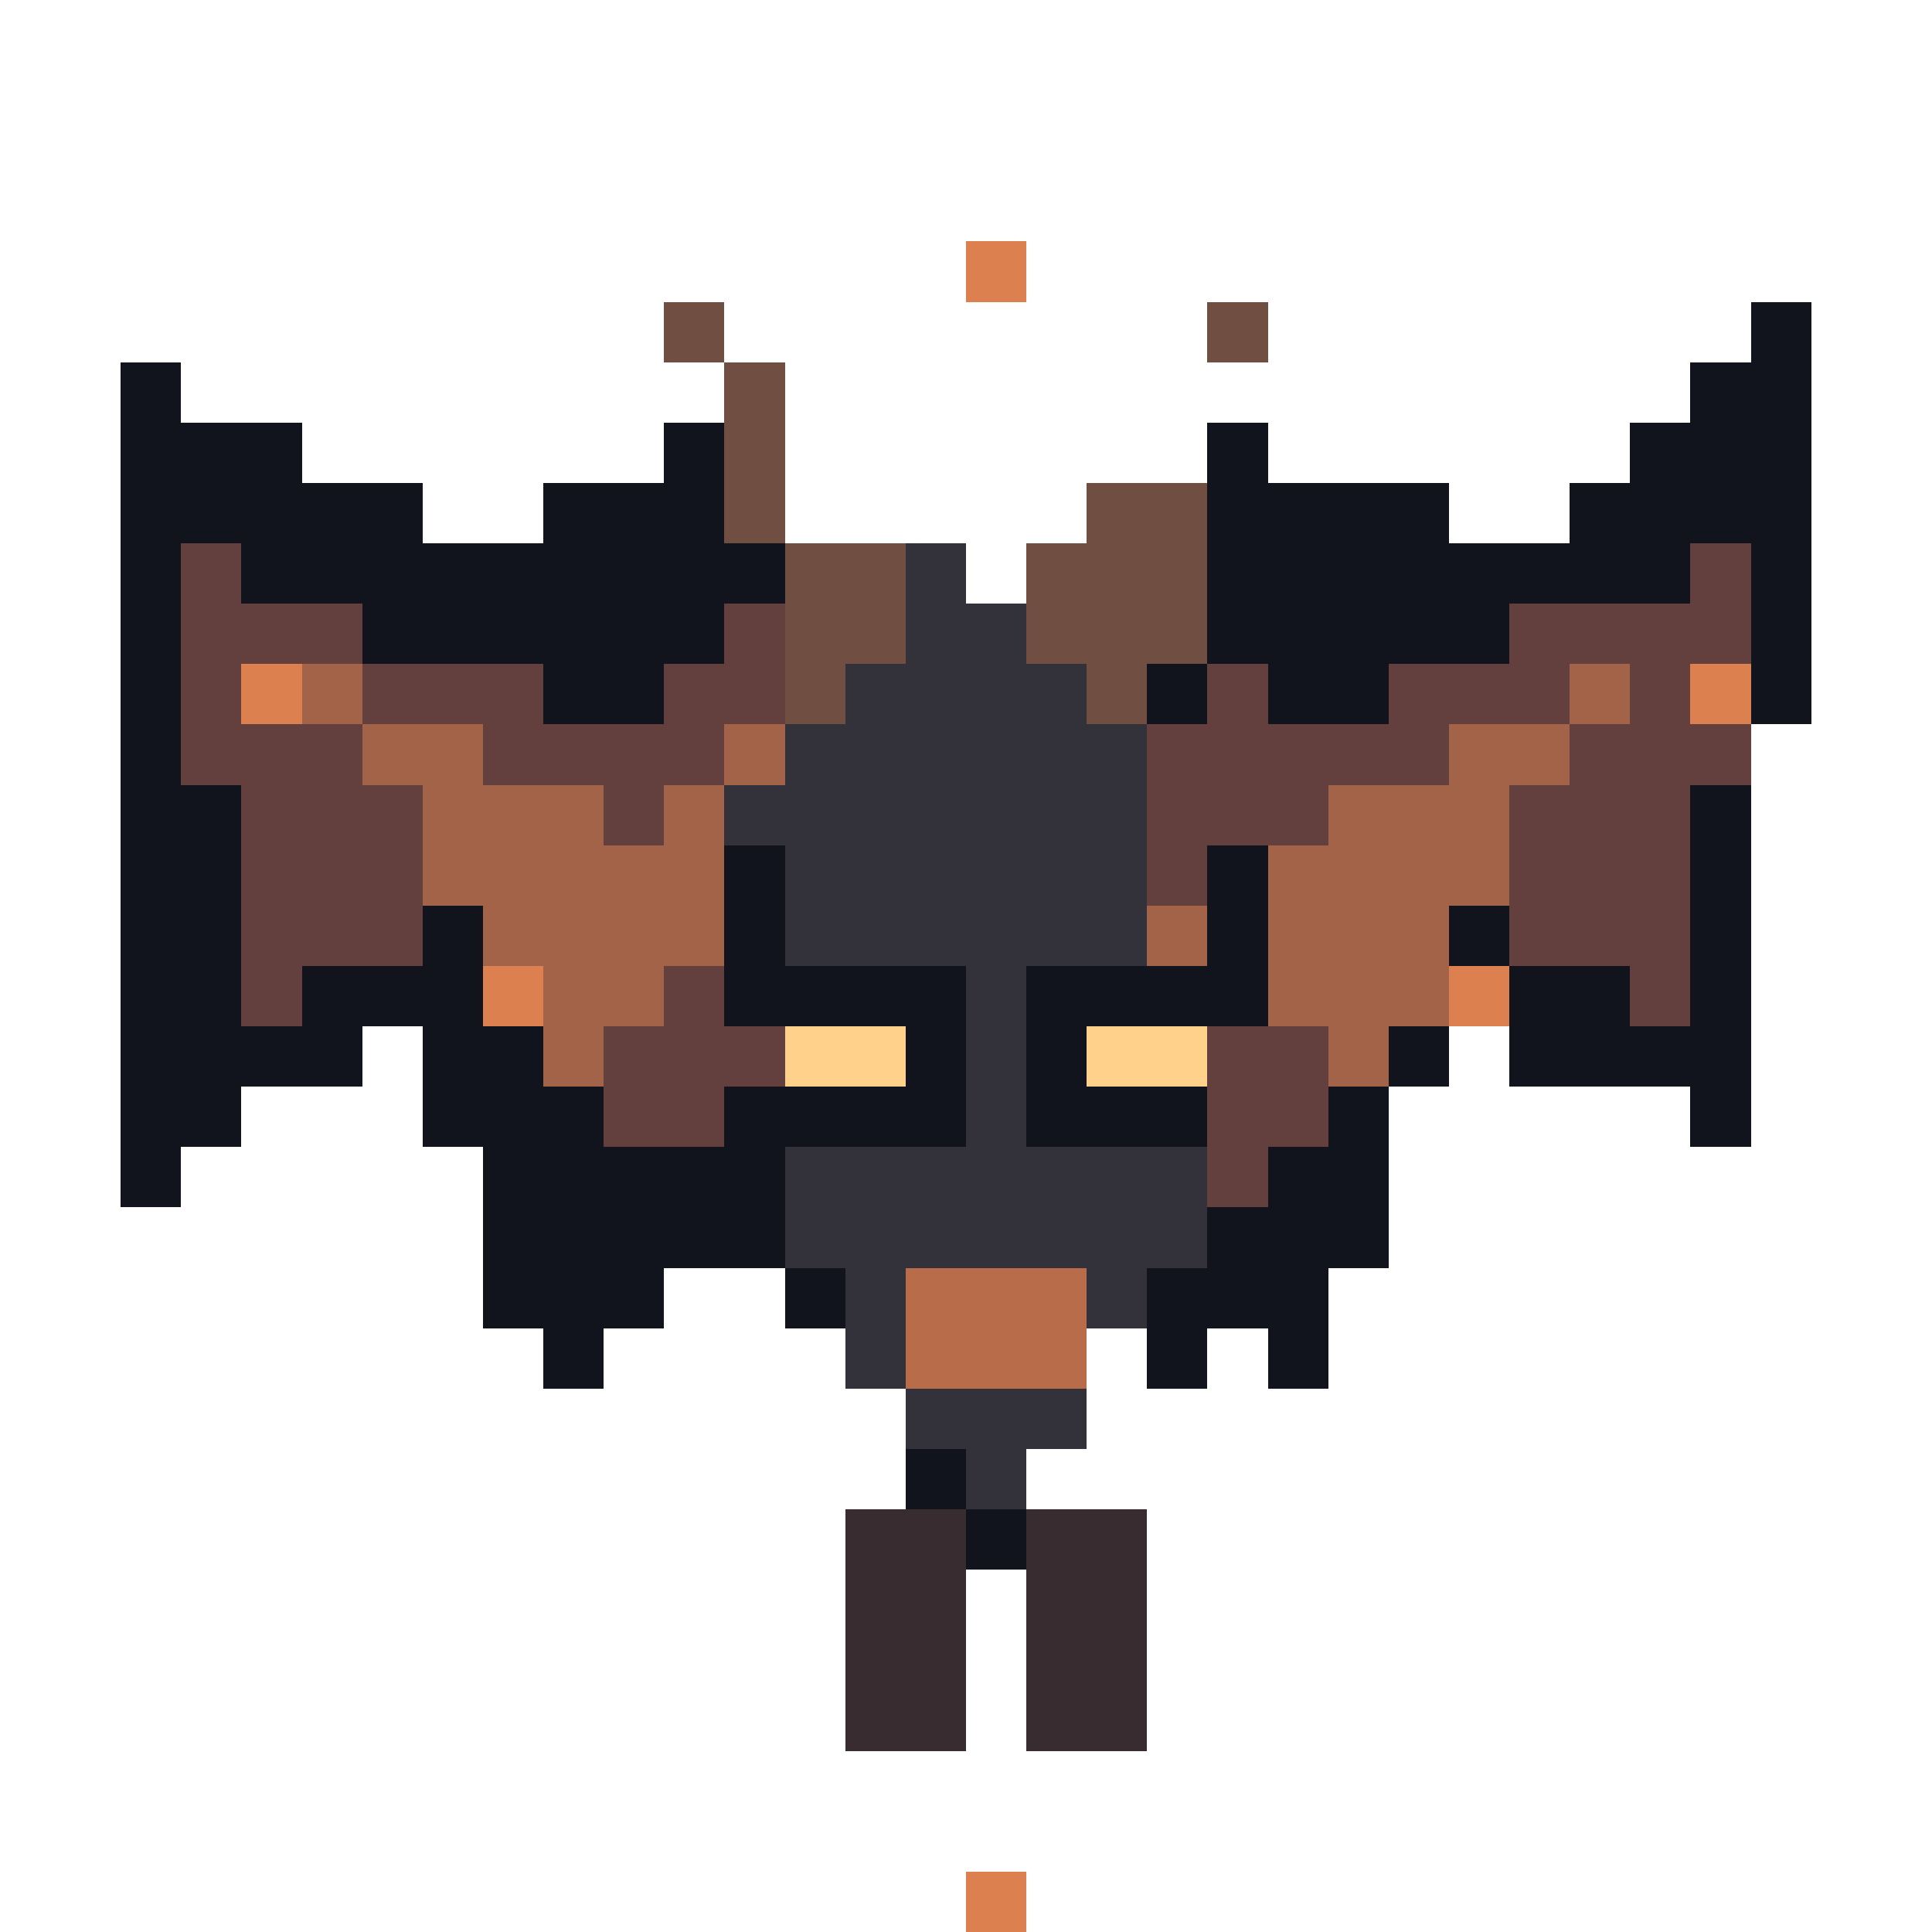
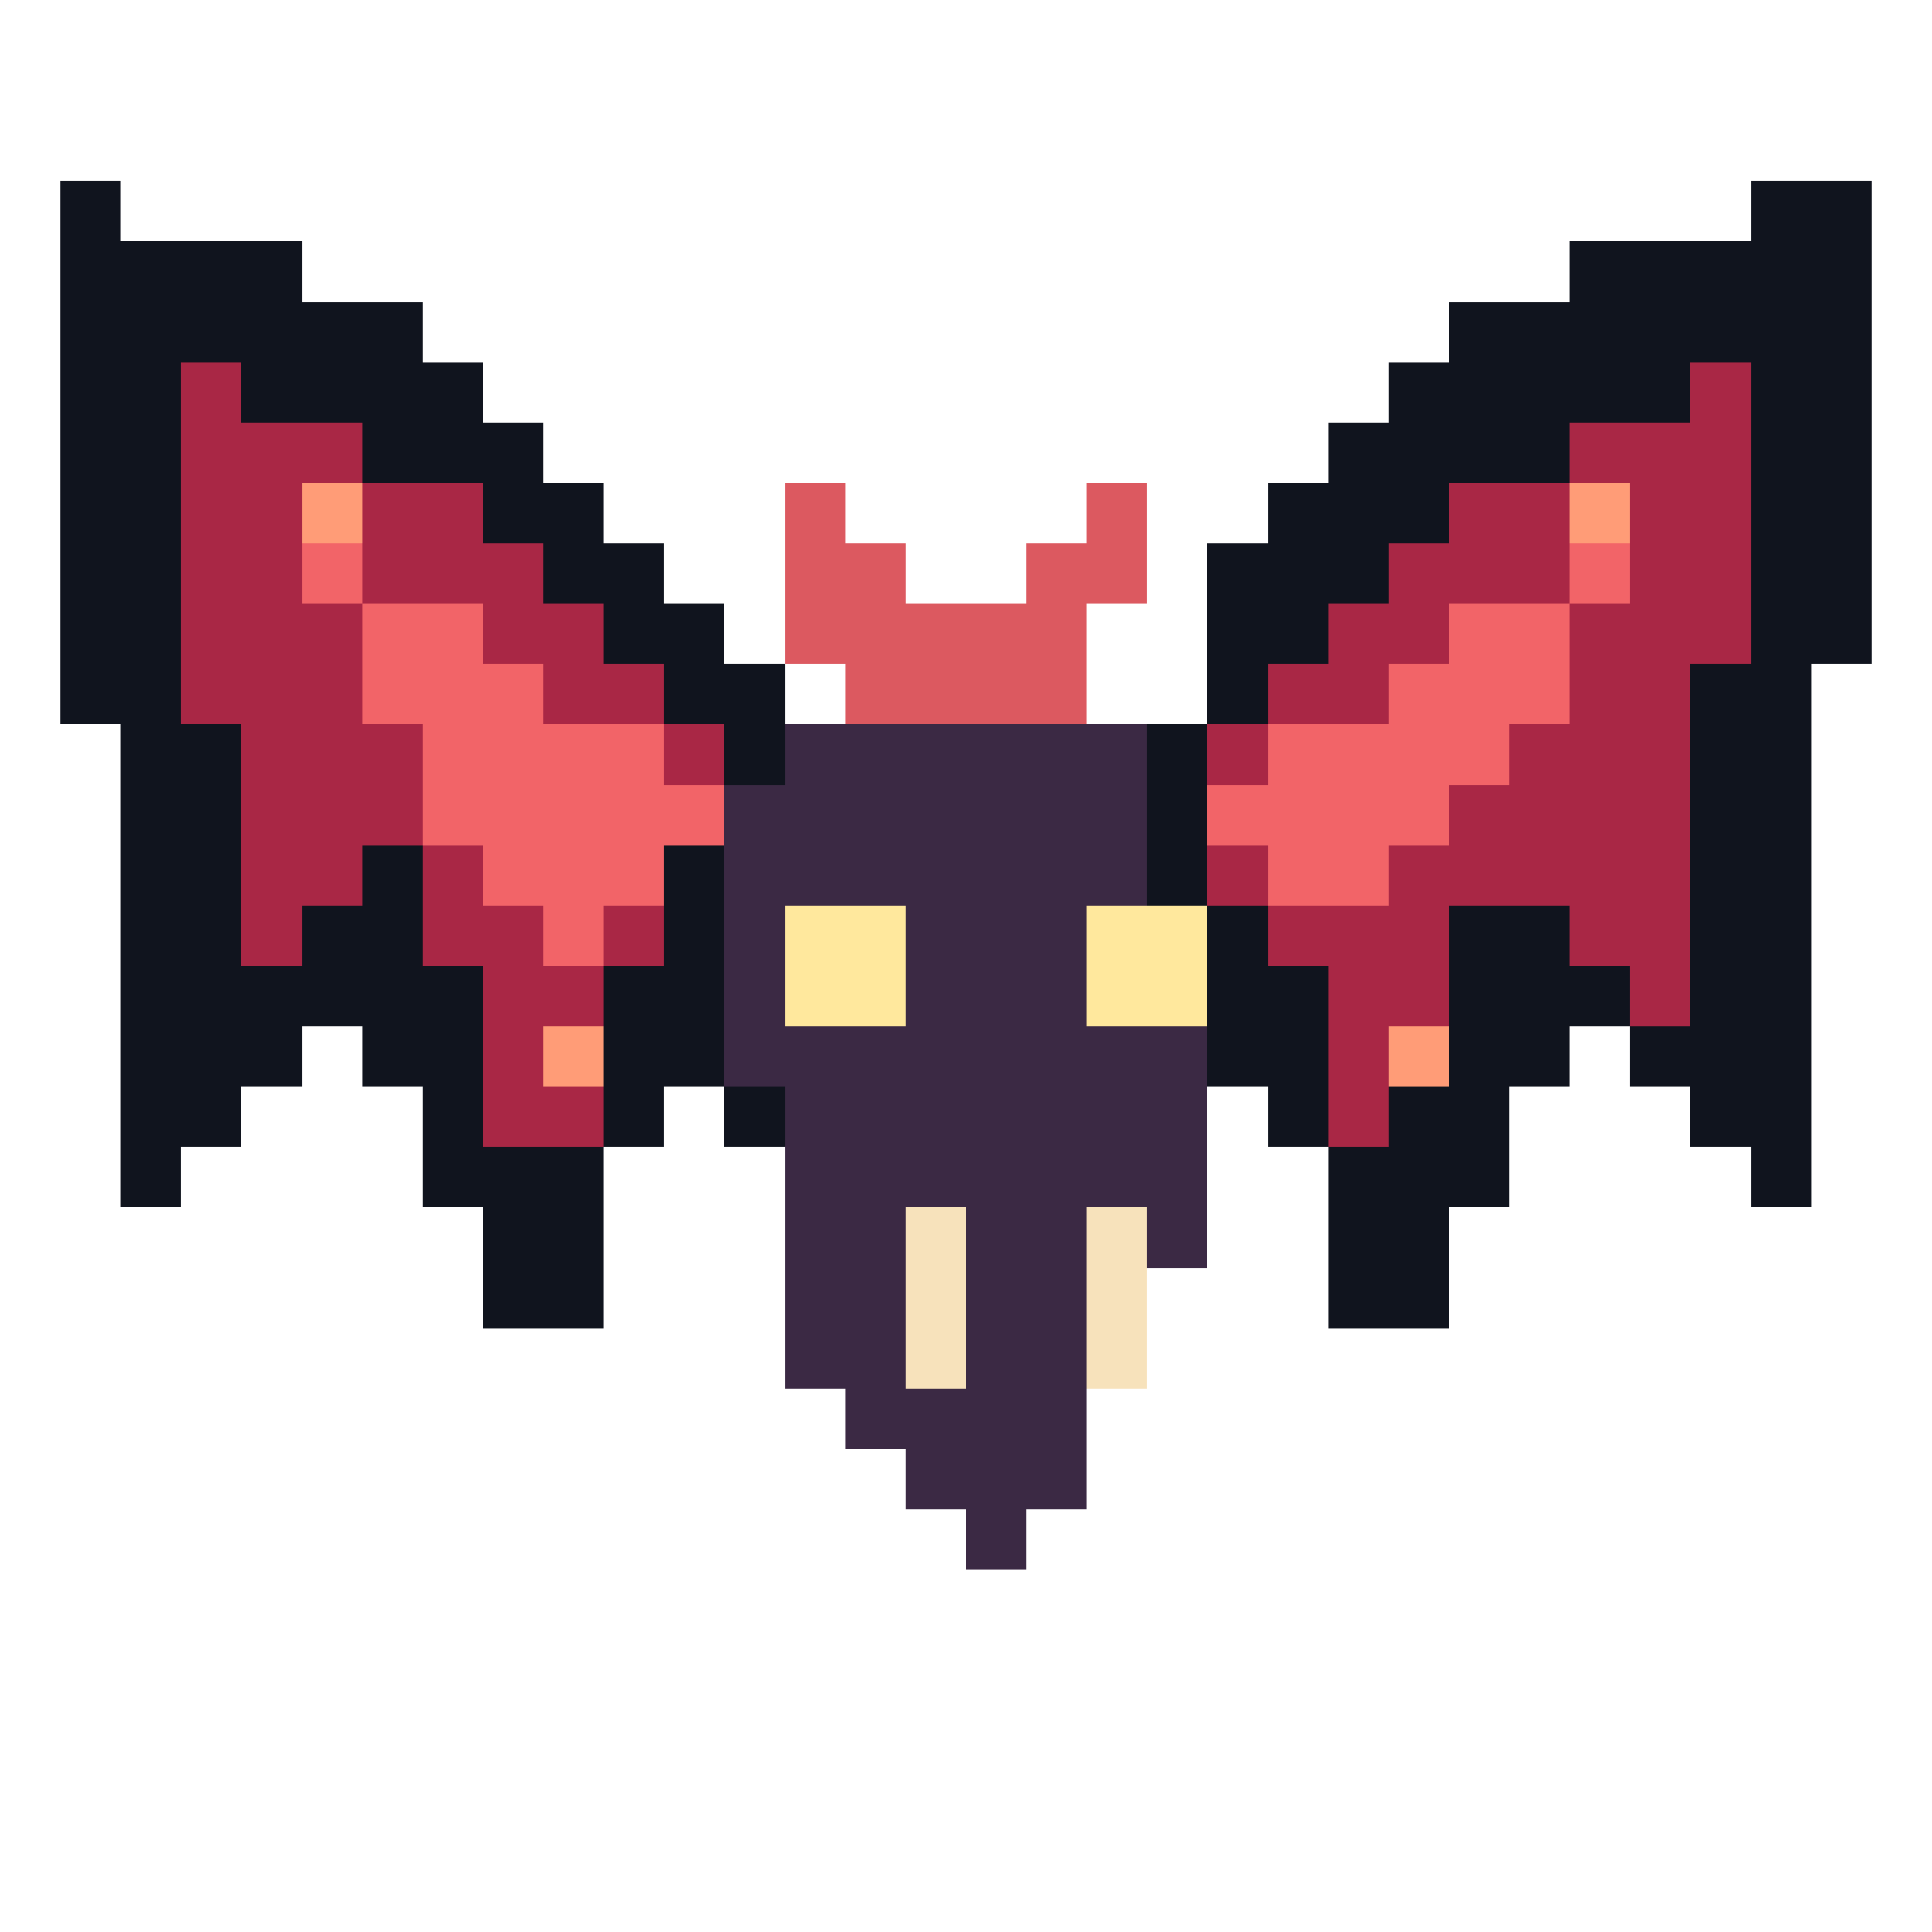
<svg xmlns="http://www.w3.org/2000/svg" width="32" height="32" viewBox="0 0 32 32" shape-rendering="crispEdges">
-   <rect x="16" y="4" width="1" height="1" fill="#dc8050" />
-   <rect x="11" y="5" width="1" height="1" fill="#704e42" />
-   <rect x="20" y="5" width="1" height="1" fill="#704e42" />
-   <rect x="29" y="5" width="1" height="1" fill="#11131d" />
-   <rect x="2" y="6" width="1" height="1" fill="#11131d" />
-   <rect x="12" y="6" width="1" height="1" fill="#704e42" />
-   <rect x="28" y="6" width="2" height="1" fill="#11131d" />
-   <rect x="2" y="7" width="3" height="1" fill="#11131d" />
-   <rect x="11" y="7" width="1" height="1" fill="#11131d" />
-   <rect x="12" y="7" width="1" height="1" fill="#704e42" />
-   <rect x="20" y="7" width="1" height="1" fill="#11131d" />
-   <rect x="27" y="7" width="3" height="1" fill="#11131d" />
-   <rect x="2" y="8" width="5" height="1" fill="#11131d" />
-   <rect x="9" y="8" width="3" height="1" fill="#11131d" />
-   <rect x="12" y="8" width="1" height="1" fill="#704e42" />
-   <rect x="18" y="8" width="2" height="1" fill="#704e42" />
-   <rect x="20" y="8" width="4" height="1" fill="#11131d" />
-   <rect x="26" y="8" width="4" height="1" fill="#11131d" />
-   <rect x="2" y="9" width="1" height="1" fill="#11131d" />
-   <rect x="3" y="9" width="1" height="1" fill="#633f3d" />
-   <rect x="4" y="9" width="9" height="1" fill="#11131d" />
-   <rect x="13" y="9" width="2" height="1" fill="#704e42" />
-   <rect x="15" y="9" width="1" height="1" fill="#33313a" />
-   <rect x="17" y="9" width="3" height="1" fill="#704e42" />
-   <rect x="20" y="9" width="8" height="1" fill="#11131d" />
-   <rect x="28" y="9" width="1" height="1" fill="#633f3d" />
-   <rect x="29" y="9" width="1" height="1" fill="#11131d" />
-   <rect x="2" y="10" width="1" height="1" fill="#11131d" />
-   <rect x="3" y="10" width="3" height="1" fill="#633f3d" />
-   <rect x="6" y="10" width="6" height="1" fill="#11131d" />
-   <rect x="12" y="10" width="1" height="1" fill="#633f3d" />
-   <rect x="13" y="10" width="2" height="1" fill="#704e42" />
-   <rect x="15" y="10" width="2" height="1" fill="#33313a" />
-   <rect x="17" y="10" width="3" height="1" fill="#704e42" />
-   <rect x="20" y="10" width="5" height="1" fill="#11131d" />
-   <rect x="25" y="10" width="4" height="1" fill="#633f3d" />
-   <rect x="29" y="10" width="1" height="1" fill="#11131d" />
-   <rect x="2" y="11" width="1" height="1" fill="#11131d" />
-   <rect x="3" y="11" width="1" height="1" fill="#633f3d" />
-   <rect x="4" y="11" width="1" height="1" fill="#dc8050" />
-   <rect x="5" y="11" width="1" height="1" fill="#a36349" />
-   <rect x="6" y="11" width="3" height="1" fill="#633f3d" />
-   <rect x="9" y="11" width="2" height="1" fill="#11131d" />
-   <rect x="11" y="11" width="2" height="1" fill="#633f3d" />
-   <rect x="13" y="11" width="1" height="1" fill="#704e42" />
-   <rect x="14" y="11" width="4" height="1" fill="#33313a" />
-   <rect x="18" y="11" width="1" height="1" fill="#704e42" />
-   <rect x="19" y="11" width="1" height="1" fill="#11131d" />
-   <rect x="20" y="11" width="1" height="1" fill="#633f3d" />
-   <rect x="21" y="11" width="2" height="1" fill="#11131d" />
-   <rect x="23" y="11" width="3" height="1" fill="#633f3d" />
-   <rect x="26" y="11" width="1" height="1" fill="#a36349" />
-   <rect x="27" y="11" width="1" height="1" fill="#633f3d" />
-   <rect x="28" y="11" width="1" height="1" fill="#dc8050" />
-   <rect x="29" y="11" width="1" height="1" fill="#11131d" />
-   <rect x="2" y="12" width="1" height="1" fill="#11131d" />
-   <rect x="3" y="12" width="3" height="1" fill="#633f3d" />
-   <rect x="6" y="12" width="2" height="1" fill="#a36349" />
-   <rect x="8" y="12" width="4" height="1" fill="#633f3d" />
-   <rect x="12" y="12" width="1" height="1" fill="#a36349" />
-   <rect x="13" y="12" width="6" height="1" fill="#33313a" />
-   <rect x="19" y="12" width="5" height="1" fill="#633f3d" />
-   <rect x="24" y="12" width="2" height="1" fill="#a36349" />
-   <rect x="26" y="12" width="3" height="1" fill="#633f3d" />
-   <rect x="2" y="13" width="2" height="1" fill="#11131d" />
-   <rect x="4" y="13" width="3" height="1" fill="#633f3d" />
-   <rect x="7" y="13" width="3" height="1" fill="#a36349" />
-   <rect x="10" y="13" width="1" height="1" fill="#633f3d" />
-   <rect x="11" y="13" width="1" height="1" fill="#a36349" />
-   <rect x="12" y="13" width="7" height="1" fill="#33313a" />
-   <rect x="19" y="13" width="3" height="1" fill="#633f3d" />
-   <rect x="22" y="13" width="3" height="1" fill="#a36349" />
-   <rect x="25" y="13" width="3" height="1" fill="#633f3d" />
-   <rect x="28" y="13" width="1" height="1" fill="#11131d" />
-   <rect x="2" y="14" width="2" height="1" fill="#11131d" />
-   <rect x="4" y="14" width="3" height="1" fill="#633f3d" />
-   <rect x="7" y="14" width="5" height="1" fill="#a36349" />
-   <rect x="12" y="14" width="1" height="1" fill="#11141c" />
-   <rect x="13" y="14" width="6" height="1" fill="#33313a" />
-   <rect x="19" y="14" width="1" height="1" fill="#633f3d" />
-   <rect x="20" y="14" width="1" height="1" fill="#11141c" />
-   <rect x="21" y="14" width="4" height="1" fill="#a36349" />
-   <rect x="25" y="14" width="3" height="1" fill="#633f3d" />
-   <rect x="28" y="14" width="1" height="1" fill="#11131d" />
-   <rect x="2" y="15" width="2" height="1" fill="#11131d" />
-   <rect x="4" y="15" width="3" height="1" fill="#633f3d" />
-   <rect x="7" y="15" width="1" height="1" fill="#11131d" />
-   <rect x="8" y="15" width="4" height="1" fill="#a36349" />
-   <rect x="12" y="15" width="1" height="1" fill="#11141c" />
-   <rect x="13" y="15" width="6" height="1" fill="#33313a" />
-   <rect x="19" y="15" width="1" height="1" fill="#a36349" />
-   <rect x="20" y="15" width="1" height="1" fill="#11141c" />
-   <rect x="21" y="15" width="3" height="1" fill="#a36349" />
-   <rect x="24" y="15" width="1" height="1" fill="#11131d" />
-   <rect x="25" y="15" width="3" height="1" fill="#633f3d" />
-   <rect x="28" y="15" width="1" height="1" fill="#11131d" />
-   <rect x="2" y="16" width="2" height="1" fill="#11131d" />
-   <rect x="4" y="16" width="1" height="1" fill="#633f3d" />
-   <rect x="5" y="16" width="3" height="1" fill="#11131d" />
-   <rect x="8" y="16" width="1" height="1" fill="#dc8050" />
-   <rect x="9" y="16" width="2" height="1" fill="#a36349" />
-   <rect x="11" y="16" width="1" height="1" fill="#633f3d" />
-   <rect x="12" y="16" width="4" height="1" fill="#11141c" />
-   <rect x="16" y="16" width="1" height="1" fill="#33313a" />
-   <rect x="17" y="16" width="4" height="1" fill="#11141c" />
-   <rect x="21" y="16" width="3" height="1" fill="#a36349" />
-   <rect x="24" y="16" width="1" height="1" fill="#dc8050" />
-   <rect x="25" y="16" width="2" height="1" fill="#11131d" />
-   <rect x="27" y="16" width="1" height="1" fill="#633f3d" />
-   <rect x="28" y="16" width="1" height="1" fill="#11131d" />
-   <rect x="2" y="17" width="4" height="1" fill="#11131d" />
-   <rect x="7" y="17" width="2" height="1" fill="#11131d" />
-   <rect x="9" y="17" width="1" height="1" fill="#a36349" />
-   <rect x="10" y="17" width="3" height="1" fill="#633f3d" />
-   <rect x="13" y="17" width="2" height="1" fill="#ffd18a" />
-   <rect x="15" y="17" width="1" height="1" fill="#11141c" />
-   <rect x="16" y="17" width="1" height="1" fill="#33313a" />
-   <rect x="17" y="17" width="1" height="1" fill="#11141c" />
-   <rect x="18" y="17" width="2" height="1" fill="#ffd18a" />
-   <rect x="20" y="17" width="2" height="1" fill="#633f3d" />
-   <rect x="22" y="17" width="1" height="1" fill="#a36349" />
-   <rect x="23" y="17" width="1" height="1" fill="#11131d" />
-   <rect x="25" y="17" width="4" height="1" fill="#11131d" />
-   <rect x="2" y="18" width="2" height="1" fill="#11131d" />
-   <rect x="7" y="18" width="3" height="1" fill="#11131d" />
-   <rect x="10" y="18" width="2" height="1" fill="#633f3d" />
-   <rect x="12" y="18" width="1" height="1" fill="#11131d" />
-   <rect x="13" y="18" width="3" height="1" fill="#11141c" />
-   <rect x="16" y="18" width="1" height="1" fill="#33313a" />
-   <rect x="17" y="18" width="3" height="1" fill="#11141c" />
-   <rect x="20" y="18" width="2" height="1" fill="#633f3d" />
-   <rect x="22" y="18" width="1" height="1" fill="#11131d" />
-   <rect x="28" y="18" width="1" height="1" fill="#11131d" />
-   <rect x="2" y="19" width="1" height="1" fill="#11131d" />
-   <rect x="8" y="19" width="5" height="1" fill="#11131d" />
-   <rect x="13" y="19" width="7" height="1" fill="#33313a" />
-   <rect x="20" y="19" width="1" height="1" fill="#633f3d" />
-   <rect x="21" y="19" width="2" height="1" fill="#11131d" />
-   <rect x="8" y="20" width="5" height="1" fill="#11131d" />
-   <rect x="13" y="20" width="7" height="1" fill="#33313a" />
-   <rect x="20" y="20" width="3" height="1" fill="#11131d" />
-   <rect x="8" y="21" width="3" height="1" fill="#11131d" />
-   <rect x="13" y="21" width="1" height="1" fill="#11131d" />
-   <rect x="14" y="21" width="1" height="1" fill="#33313a" />
-   <rect x="15" y="21" width="3" height="1" fill="#b96c49" />
-   <rect x="18" y="21" width="1" height="1" fill="#33313a" />
-   <rect x="19" y="21" width="3" height="1" fill="#11131d" />
-   <rect x="9" y="22" width="1" height="1" fill="#11131d" />
-   <rect x="14" y="22" width="1" height="1" fill="#33313a" />
-   <rect x="15" y="22" width="3" height="1" fill="#b96c49" />
-   <rect x="19" y="22" width="1" height="1" fill="#11131d" />
-   <rect x="21" y="22" width="1" height="1" fill="#11131d" />
-   <rect x="15" y="23" width="3" height="1" fill="#33313a" />
-   <rect x="15" y="24" width="1" height="1" fill="#11131d" />
-   <rect x="16" y="24" width="1" height="1" fill="#33313a" />
-   <rect x="14" y="25" width="2" height="1" fill="#392c31" />
-   <rect x="16" y="25" width="1" height="1" fill="#11131d" />
-   <rect x="17" y="25" width="2" height="1" fill="#392c31" />
-   <rect x="14" y="26" width="2" height="1" fill="#392c31" />
-   <rect x="17" y="26" width="2" height="1" fill="#392c31" />
-   <rect x="14" y="27" width="2" height="1" fill="#392c31" />
-   <rect x="17" y="27" width="2" height="1" fill="#392c31" />
-   <rect x="14" y="28" width="2" height="1" fill="#392c31" />
-   <rect x="17" y="28" width="2" height="1" fill="#392c31" />
-   <rect x="16" y="31" width="1" height="1" fill="#dc8050" />
+   <rect x="1" y="3" width="1" height="1" fill="#10141e" />
+   <rect x="29" y="3" width="2" height="1" fill="#10141e" />
+   <rect x="1" y="4" width="4" height="1" fill="#10141e" />
+   <rect x="26" y="4" width="5" height="1" fill="#10141e" />
+   <rect x="1" y="5" width="6" height="1" fill="#10141e" />
+   <rect x="24" y="5" width="7" height="1" fill="#10141e" />
+   <rect x="1" y="6" width="2" height="1" fill="#10141e" />
+   <rect x="3" y="6" width="1" height="1" fill="#a92745" />
+   <rect x="4" y="6" width="4" height="1" fill="#10141e" />
+   <rect x="23" y="6" width="5" height="1" fill="#10141e" />
+   <rect x="28" y="6" width="1" height="1" fill="#a92745" />
+   <rect x="29" y="6" width="2" height="1" fill="#10141e" />
+   <rect x="1" y="7" width="2" height="1" fill="#10141e" />
+   <rect x="3" y="7" width="3" height="1" fill="#a92745" />
+   <rect x="6" y="7" width="3" height="1" fill="#10141e" />
+   <rect x="22" y="7" width="4" height="1" fill="#10141e" />
+   <rect x="26" y="7" width="3" height="1" fill="#a92745" />
+   <rect x="29" y="7" width="2" height="1" fill="#10141e" />
+   <rect x="1" y="8" width="2" height="1" fill="#10141e" />
+   <rect x="3" y="8" width="2" height="1" fill="#a92745" />
+   <rect x="5" y="8" width="1" height="1" fill="#ff9c77" />
+   <rect x="6" y="8" width="2" height="1" fill="#a92745" />
+   <rect x="8" y="8" width="2" height="1" fill="#10141e" />
+   <rect x="13" y="8" width="1" height="1" fill="#dc5960" />
+   <rect x="18" y="8" width="1" height="1" fill="#dc5960" />
+   <rect x="21" y="8" width="3" height="1" fill="#10141e" />
+   <rect x="24" y="8" width="2" height="1" fill="#a92745" />
+   <rect x="26" y="8" width="1" height="1" fill="#ff9c77" />
+   <rect x="27" y="8" width="2" height="1" fill="#a92745" />
+   <rect x="29" y="8" width="2" height="1" fill="#10141e" />
+   <rect x="1" y="9" width="2" height="1" fill="#10141e" />
+   <rect x="3" y="9" width="2" height="1" fill="#a92745" />
+   <rect x="5" y="9" width="1" height="1" fill="#f26468" />
+   <rect x="6" y="9" width="3" height="1" fill="#a92745" />
+   <rect x="9" y="9" width="2" height="1" fill="#10141e" />
+   <rect x="13" y="9" width="2" height="1" fill="#dc5960" />
+   <rect x="17" y="9" width="2" height="1" fill="#dc5960" />
+   <rect x="20" y="9" width="3" height="1" fill="#10141e" />
+   <rect x="23" y="9" width="3" height="1" fill="#a92745" />
+   <rect x="26" y="9" width="1" height="1" fill="#f26468" />
+   <rect x="27" y="9" width="2" height="1" fill="#a92745" />
+   <rect x="29" y="9" width="2" height="1" fill="#10141e" />
+   <rect x="1" y="10" width="2" height="1" fill="#10141e" />
+   <rect x="3" y="10" width="3" height="1" fill="#a92745" />
+   <rect x="6" y="10" width="2" height="1" fill="#f26468" />
+   <rect x="8" y="10" width="2" height="1" fill="#a92745" />
+   <rect x="10" y="10" width="2" height="1" fill="#10141e" />
+   <rect x="13" y="10" width="5" height="1" fill="#dc5960" />
+   <rect x="20" y="10" width="2" height="1" fill="#10141e" />
+   <rect x="22" y="10" width="2" height="1" fill="#a92745" />
+   <rect x="24" y="10" width="2" height="1" fill="#f26468" />
+   <rect x="26" y="10" width="3" height="1" fill="#a92745" />
+   <rect x="29" y="10" width="2" height="1" fill="#10141e" />
+   <rect x="1" y="11" width="2" height="1" fill="#10141e" />
+   <rect x="3" y="11" width="3" height="1" fill="#a92745" />
+   <rect x="6" y="11" width="3" height="1" fill="#f26468" />
+   <rect x="9" y="11" width="2" height="1" fill="#a92745" />
+   <rect x="11" y="11" width="2" height="1" fill="#10141e" />
+   <rect x="14" y="11" width="4" height="1" fill="#dc5960" />
+   <rect x="20" y="11" width="1" height="1" fill="#10141e" />
+   <rect x="21" y="11" width="2" height="1" fill="#a92745" />
+   <rect x="23" y="11" width="3" height="1" fill="#f26468" />
+   <rect x="26" y="11" width="2" height="1" fill="#a92745" />
+   <rect x="28" y="11" width="2" height="1" fill="#10141e" />
+   <rect x="2" y="12" width="2" height="1" fill="#10141e" />
+   <rect x="4" y="12" width="3" height="1" fill="#a92745" />
+   <rect x="7" y="12" width="4" height="1" fill="#f26468" />
+   <rect x="11" y="12" width="1" height="1" fill="#a92745" />
+   <rect x="12" y="12" width="1" height="1" fill="#10141e" />
+   <rect x="13" y="12" width="6" height="1" fill="#3b2944" />
+   <rect x="19" y="12" width="1" height="1" fill="#10141e" />
+   <rect x="20" y="12" width="1" height="1" fill="#a92745" />
+   <rect x="21" y="12" width="4" height="1" fill="#f26468" />
+   <rect x="25" y="12" width="3" height="1" fill="#a92745" />
+   <rect x="28" y="12" width="2" height="1" fill="#10141e" />
+   <rect x="2" y="13" width="2" height="1" fill="#10141e" />
+   <rect x="4" y="13" width="3" height="1" fill="#a92745" />
+   <rect x="7" y="13" width="5" height="1" fill="#f26468" />
+   <rect x="12" y="13" width="7" height="1" fill="#3b2944" />
+   <rect x="19" y="13" width="1" height="1" fill="#10141e" />
+   <rect x="20" y="13" width="4" height="1" fill="#f26468" />
+   <rect x="24" y="13" width="4" height="1" fill="#a92745" />
+   <rect x="28" y="13" width="2" height="1" fill="#10141e" />
+   <rect x="2" y="14" width="2" height="1" fill="#10141e" />
+   <rect x="4" y="14" width="2" height="1" fill="#a92745" />
+   <rect x="6" y="14" width="1" height="1" fill="#10141e" />
+   <rect x="7" y="14" width="1" height="1" fill="#a92745" />
+   <rect x="8" y="14" width="3" height="1" fill="#f26468" />
+   <rect x="11" y="14" width="1" height="1" fill="#10141e" />
+   <rect x="12" y="14" width="7" height="1" fill="#3b2944" />
+   <rect x="19" y="14" width="1" height="1" fill="#10141e" />
+   <rect x="20" y="14" width="1" height="1" fill="#a92745" />
+   <rect x="21" y="14" width="2" height="1" fill="#f26468" />
+   <rect x="23" y="14" width="5" height="1" fill="#a92745" />
+   <rect x="28" y="14" width="2" height="1" fill="#10141e" />
+   <rect x="2" y="15" width="2" height="1" fill="#10141e" />
+   <rect x="4" y="15" width="1" height="1" fill="#a92745" />
+   <rect x="5" y="15" width="2" height="1" fill="#10141e" />
+   <rect x="7" y="15" width="2" height="1" fill="#a92745" />
+   <rect x="9" y="15" width="1" height="1" fill="#f26468" />
+   <rect x="10" y="15" width="1" height="1" fill="#a92745" />
+   <rect x="11" y="15" width="1" height="1" fill="#10141e" />
+   <rect x="12" y="15" width="1" height="1" fill="#3b2944" />
+   <rect x="13" y="15" width="2" height="1" fill="#ffe89d" />
+   <rect x="15" y="15" width="3" height="1" fill="#3b2944" />
+   <rect x="18" y="15" width="2" height="1" fill="#ffe89d" />
+   <rect x="20" y="15" width="1" height="1" fill="#10141e" />
+   <rect x="21" y="15" width="3" height="1" fill="#a92745" />
+   <rect x="24" y="15" width="2" height="1" fill="#10141e" />
+   <rect x="26" y="15" width="2" height="1" fill="#a92745" />
+   <rect x="28" y="15" width="2" height="1" fill="#10141e" />
+   <rect x="2" y="16" width="6" height="1" fill="#10141e" />
+   <rect x="8" y="16" width="2" height="1" fill="#a92745" />
+   <rect x="10" y="16" width="2" height="1" fill="#10141e" />
+   <rect x="12" y="16" width="1" height="1" fill="#3b2944" />
+   <rect x="13" y="16" width="2" height="1" fill="#ffe89d" />
+   <rect x="15" y="16" width="3" height="1" fill="#3b2944" />
+   <rect x="18" y="16" width="2" height="1" fill="#ffe89d" />
+   <rect x="20" y="16" width="2" height="1" fill="#10141e" />
+   <rect x="22" y="16" width="2" height="1" fill="#a92745" />
+   <rect x="24" y="16" width="3" height="1" fill="#10141e" />
+   <rect x="27" y="16" width="1" height="1" fill="#a92745" />
+   <rect x="28" y="16" width="2" height="1" fill="#10141e" />
+   <rect x="2" y="17" width="3" height="1" fill="#10141e" />
+   <rect x="6" y="17" width="2" height="1" fill="#10141e" />
+   <rect x="8" y="17" width="1" height="1" fill="#a92745" />
+   <rect x="9" y="17" width="1" height="1" fill="#ff9c77" />
+   <rect x="10" y="17" width="2" height="1" fill="#10141e" />
+   <rect x="12" y="17" width="8" height="1" fill="#3b2944" />
+   <rect x="20" y="17" width="2" height="1" fill="#10141e" />
+   <rect x="22" y="17" width="1" height="1" fill="#a92745" />
+   <rect x="23" y="17" width="1" height="1" fill="#ff9c77" />
+   <rect x="24" y="17" width="2" height="1" fill="#10141e" />
+   <rect x="27" y="17" width="3" height="1" fill="#10141e" />
+   <rect x="2" y="18" width="2" height="1" fill="#10141e" />
+   <rect x="7" y="18" width="1" height="1" fill="#10141e" />
+   <rect x="8" y="18" width="2" height="1" fill="#a92745" />
+   <rect x="10" y="18" width="1" height="1" fill="#10141e" />
+   <rect x="12" y="18" width="1" height="1" fill="#10141e" />
+   <rect x="13" y="18" width="7" height="1" fill="#3b2944" />
+   <rect x="21" y="18" width="1" height="1" fill="#10141e" />
+   <rect x="22" y="18" width="1" height="1" fill="#a92745" />
+   <rect x="23" y="18" width="2" height="1" fill="#10141e" />
+   <rect x="28" y="18" width="2" height="1" fill="#10141e" />
+   <rect x="2" y="19" width="1" height="1" fill="#10141e" />
+   <rect x="7" y="19" width="3" height="1" fill="#10141e" />
+   <rect x="13" y="19" width="7" height="1" fill="#3b2944" />
+   <rect x="22" y="19" width="3" height="1" fill="#10141e" />
+   <rect x="29" y="19" width="1" height="1" fill="#10141e" />
+   <rect x="8" y="20" width="2" height="1" fill="#10141e" />
+   <rect x="13" y="20" width="2" height="1" fill="#3b2944" />
+   <rect x="15" y="20" width="1" height="1" fill="#f7e2bb" />
+   <rect x="16" y="20" width="2" height="1" fill="#3b2944" />
+   <rect x="18" y="20" width="1" height="1" fill="#f7e2bb" />
+   <rect x="19" y="20" width="1" height="1" fill="#3b2944" />
+   <rect x="22" y="20" width="2" height="1" fill="#10141e" />
+   <rect x="8" y="21" width="2" height="1" fill="#10141e" />
+   <rect x="13" y="21" width="2" height="1" fill="#3b2944" />
+   <rect x="15" y="21" width="1" height="1" fill="#f7e2bb" />
+   <rect x="16" y="21" width="2" height="1" fill="#3b2944" />
+   <rect x="18" y="21" width="1" height="1" fill="#f7e2bb" />
+   <rect x="22" y="21" width="2" height="1" fill="#10141e" />
+   <rect x="13" y="22" width="2" height="1" fill="#3b2944" />
+   <rect x="15" y="22" width="1" height="1" fill="#f7e2bb" />
+   <rect x="16" y="22" width="2" height="1" fill="#3b2944" />
+   <rect x="18" y="22" width="1" height="1" fill="#f7e2bb" />
+   <rect x="14" y="23" width="4" height="1" fill="#3b2944" />
+   <rect x="15" y="24" width="3" height="1" fill="#3b2944" />
+   <rect x="16" y="25" width="1" height="1" fill="#3b2944" />
</svg>
